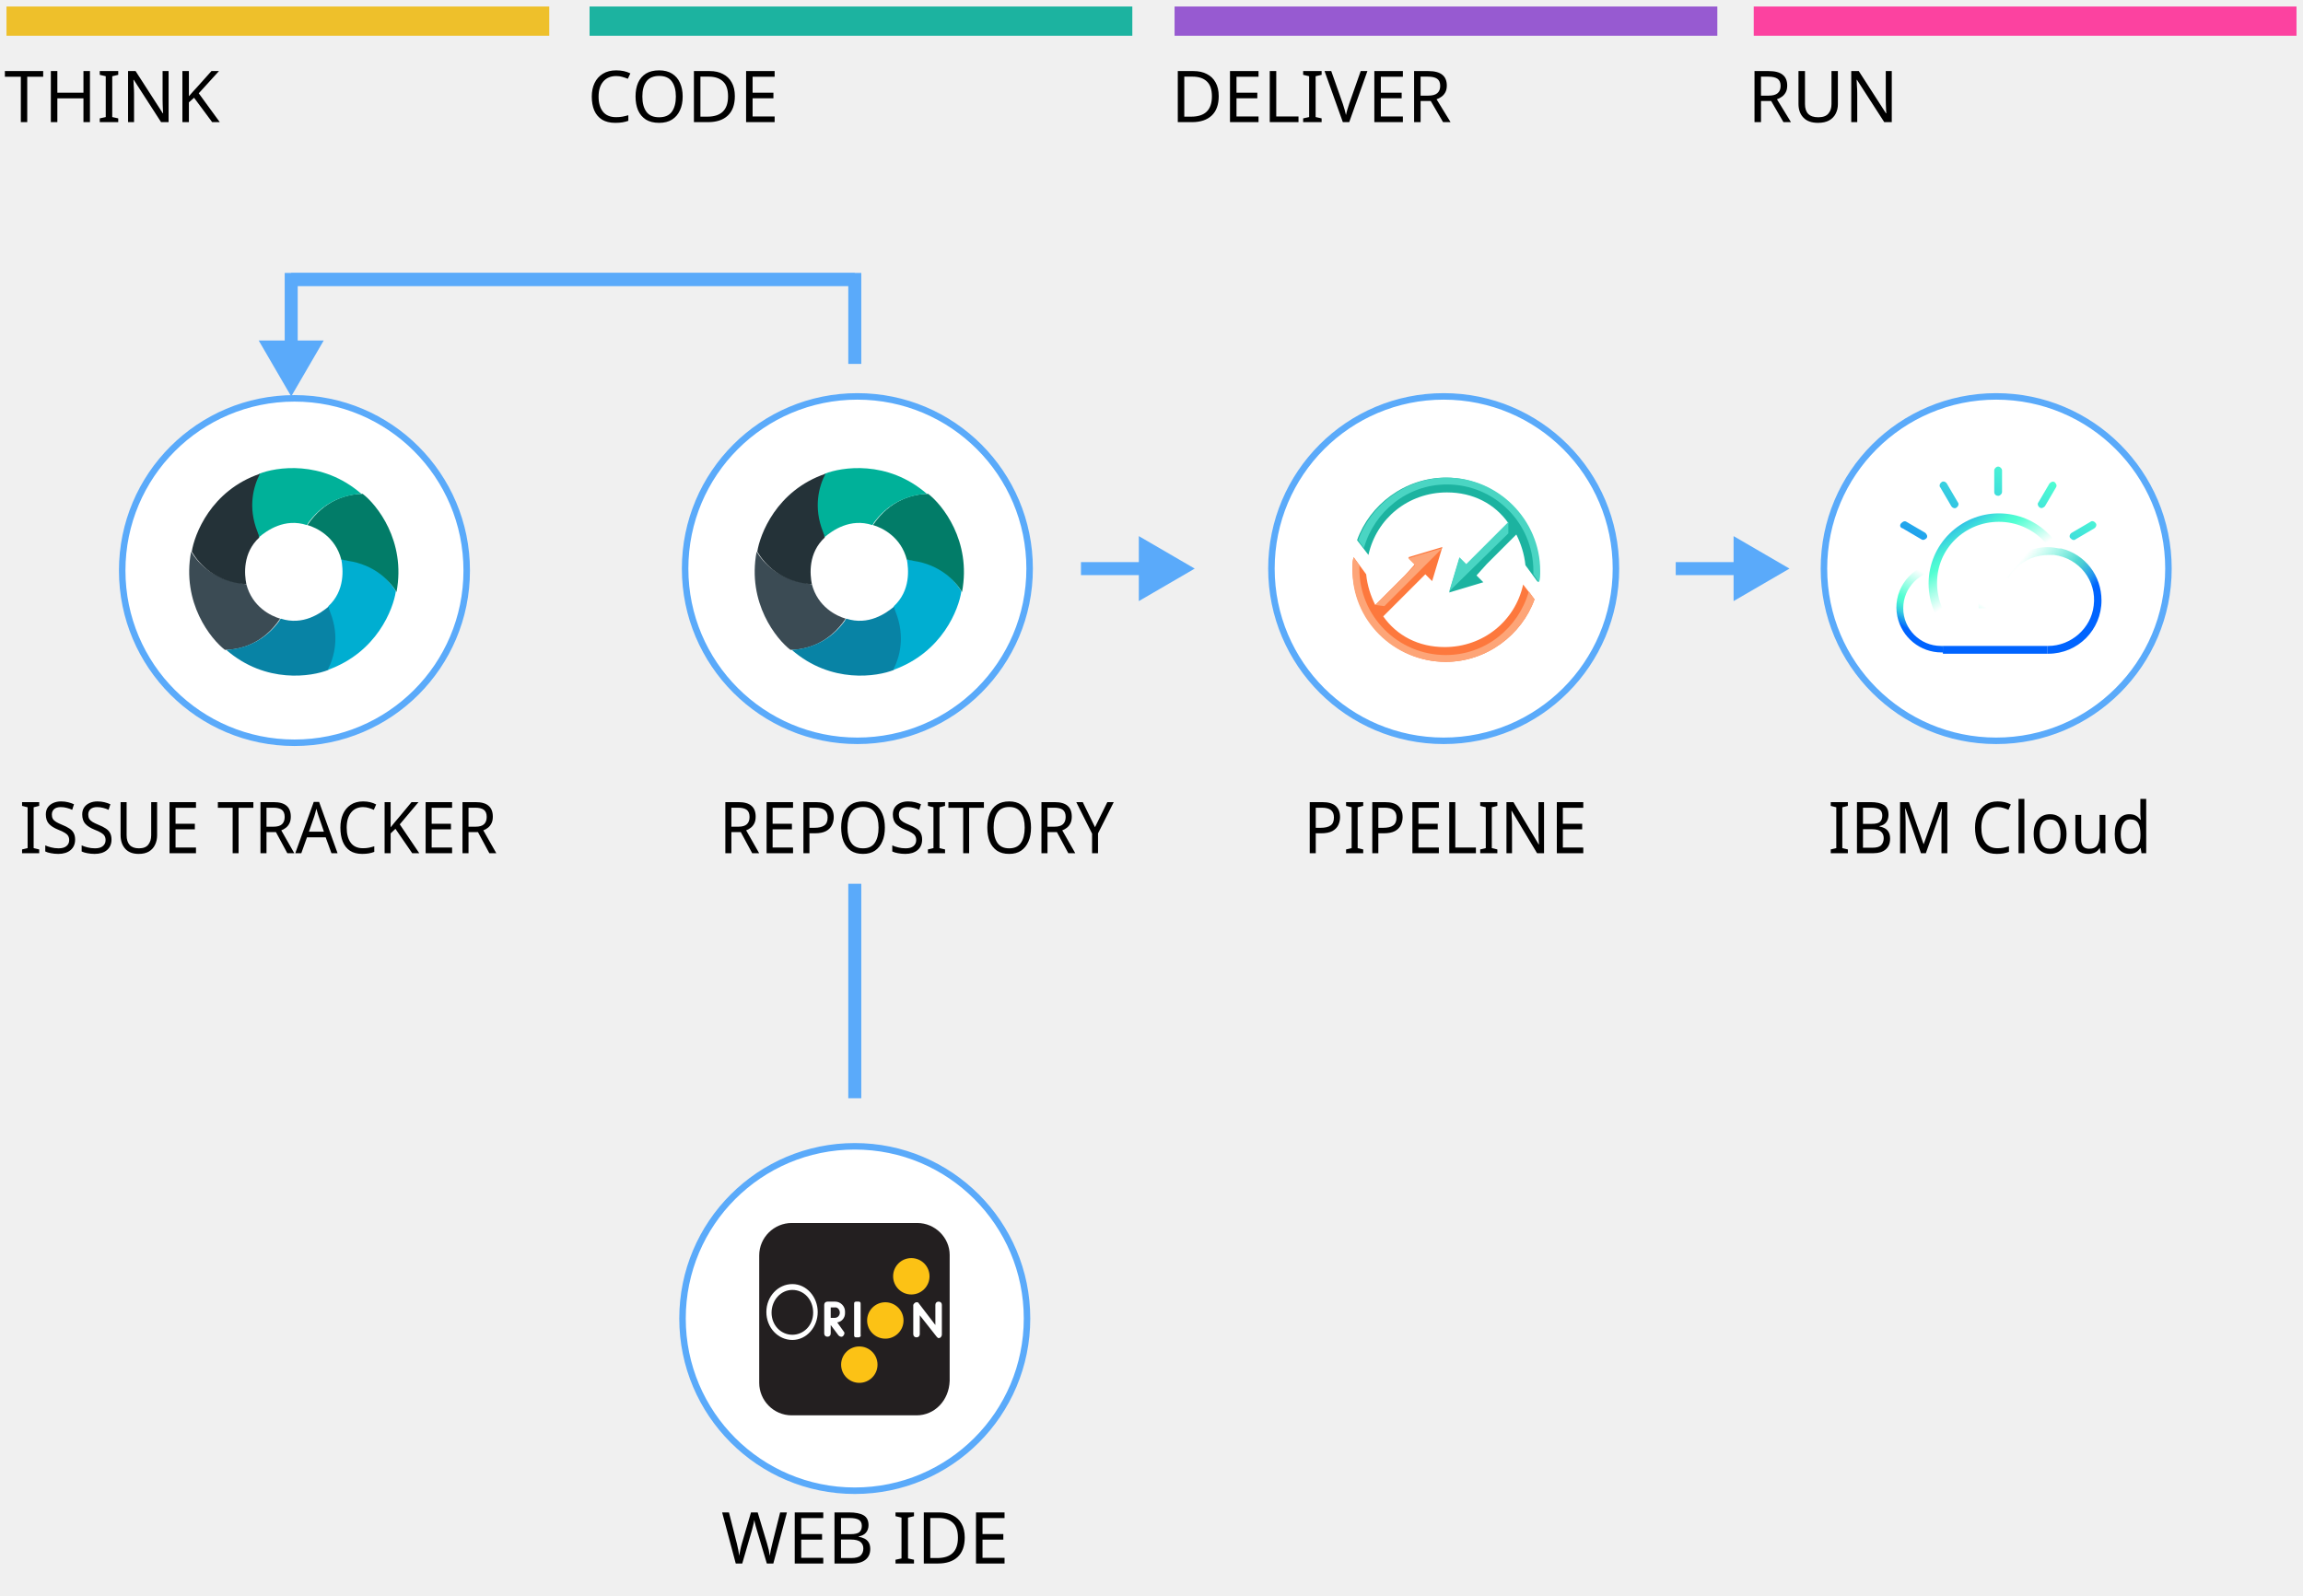
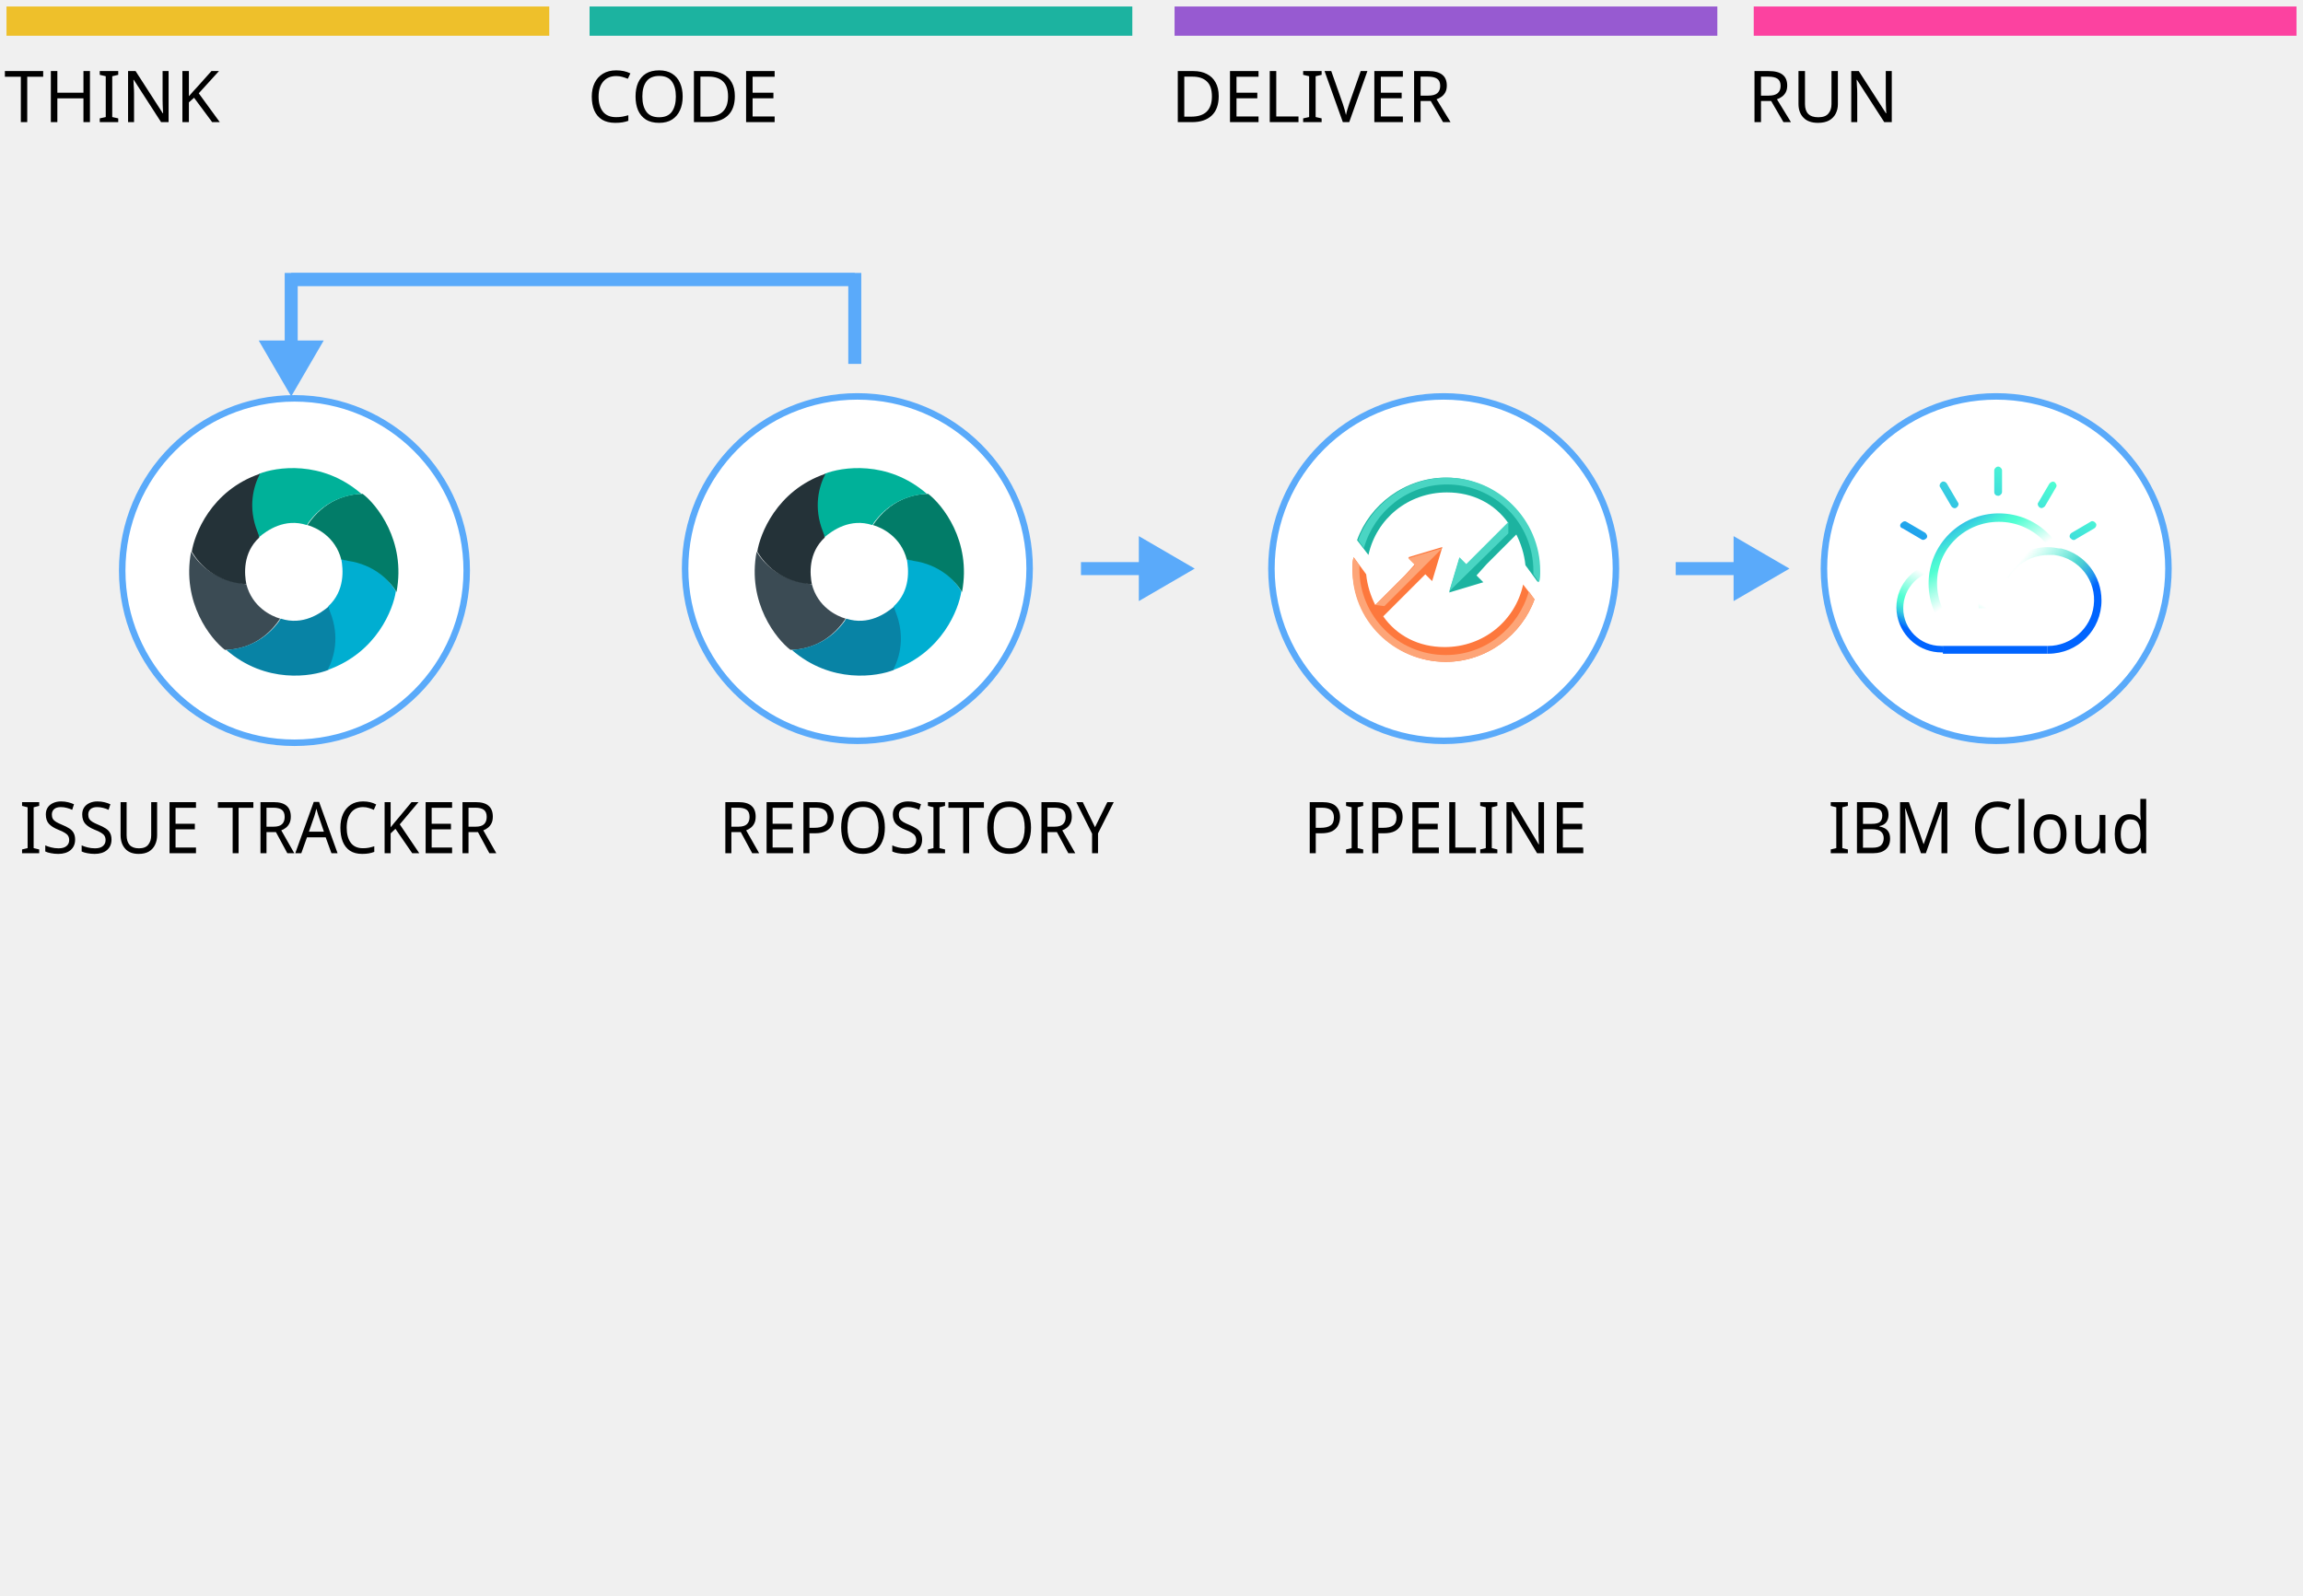
<svg xmlns="http://www.w3.org/2000/svg" version="1.1" id="Layer_1" x="0px" y="0px" viewBox="0 0 354.3 245.5" style="enable-background:new 0 0 354.3 245.5;" xml:space="preserve">
  <style type="text/css">
	.st0{fill:#FFFFFF;stroke:#5AAAFA;stroke-miterlimit:10;}
	.st1{fill:none;}
	.st2{fill:#EEC02B;}
	.st3{fill:#1CB3A0;}
	.st4{fill:#975AD1;}
	.st5{fill:#FC42A0;}
	.st6{fill:none;stroke:#5AAAFA;stroke-width:2;stroke-miterlimit:10;}
	.st7{fill:#5AAAFA;}
	.st8{fill:#FD783D;}
	.st9{fill:#FDA578;}
	.st10{fill:#4AD5C3;}
	.st11{fill:#231F20;}
	.st12{fill:#FCC215;}
	.st13{fill:#FFFFFF;}
	.st14{font-family:'Arial-BoldMT';}
	.st15{font-size:11px;}
	.st16{fill:url(#SVGID_1_);}
	.st17{fill:url(#SVGID_2_);}
	.st18{fill:#0064FF;}
	.st19{fill:url(#SVGID_3_);}
	.st20{fill:url(#SVGID_4_);}
	.st21{fill:url(#SVGID_5_);}
	.st22{fill:url(#SVGID_6_);}
	.st23{fill:url(#SVGID_7_);}
	.st24{fill:url(#SVGID_8_);}
	.st25{fill:#3B4B54;}
	.st26{fill:#0883A5;}
	.st27{fill:#00AED1;}
	.st28{fill:#027C68;}
	.st29{fill:#00B199;}
	.st30{fill:#243238;}
	.st31{opacity:0.77;fill:#9CDAF0;enable-background:new    ;}
	.st32{opacity:0.77;fill:#201F1F;enable-background:new    ;}
	.st33{fill:#201F1F;}
	.st34{fill:#F4CAB1;}
	.st35{opacity:0.5;fill:#AC5C51;enable-background:new    ;}
	.st36{fill:#AC5C51;}
	.st37{fill:#9CDAF0;}
</style>
  <circle id="svg_7_1_" class="st0" cx="307.1" cy="87.5" r="26.5" />
  <g>
    <rect id="canvas_background" y="0" class="st1" width="354.3" height="245.5" />
  </g>
  <circle id="svg_1" class="st0" cx="131.9" cy="87.5" r="26.5" />
  <circle id="svg_2" class="st0" cx="45.3" cy="87.8" r="26.5" />
  <rect id="svg_3" x="1" y="1" class="st2" width="83.5" height="4.5" />
  <rect id="svg_4" x="90.7" y="1" class="st3" width="83.5" height="4.5" />
  <rect id="svg_5" x="180.7" y="1" class="st4" width="83.5" height="4.5" />
  <rect id="svg_6" x="269.8" y="1" class="st5" width="83.5" height="4.5" />
  <circle id="svg_7" class="st0" cx="222.1" cy="87.5" r="26.5" />
  <line id="svg_9" class="st6" x1="44.8" y1="43" x2="131.5" y2="43" />
  <g id="svg_10">
    <g id="svg_11">
      <polyline id="svg_12" class="st6" points="44.8,53.8 44.8,43 131.5,43 131.5,56   " />
      <g id="svg_13">
        <polygon id="svg_14" class="st7" points="49.8,52.4 44.8,61 39.8,52.4    " />
      </g>
    </g>
  </g>
-   <line id="svg_15" class="st6" x1="131.5" y1="169" x2="131.5" y2="136" />
  <g id="svg_16">
    <g id="svg_17">
      <line id="svg_18" class="st6" x1="176.6" y1="87.5" x2="166.3" y2="87.5" />
      <g id="svg_19">
        <polygon id="svg_20" class="st7" points="175.2,82.5 183.8,87.5 175.2,92.5    " />
      </g>
    </g>
  </g>
  <g id="svg_21">
    <g id="svg_22">
      <line id="svg_23" class="st6" x1="268.1" y1="87.5" x2="257.8" y2="87.5" />
      <g id="svg_24">
        <polygon id="svg_25" class="st7" points="266.7,82.5 275.3,87.5 266.7,92.5    " />
      </g>
    </g>
  </g>
-   <circle id="svg_26" class="st0" cx="131.5" cy="202.9" r="26.5" />
  <g id="svg_112">
    <g id="g3-2" transform="scale(1.75) ">
      <g id="svg_113">
        <path id="svg_114" class="st8" d="M133.9,51.4c-0.7,3.2-3.5,5.5-6.9,5.5c-2.3,0-4.2-1-5.4-2.7l3.7-3.7l0.4,0.4l-0.4-0.4l0,0     l0.6,0.6l0.9-3l-3,0.9l0.6,0.6l-0.9,1l-2.6,2.6c-0.4-0.8-0.7-1.7-0.8-2.7L119,49c-0.1,0.3-0.1,0.6-0.1,1c0,4.5,3.7,8.2,8.2,8.2     c3.6,0,6.7-2.4,7.8-5.5L133.9,51.4L133.9,51.4z" />
        <polyline id="svg_115" class="st9" points="120.9,53.2 124.4,49.7 123.8,49.1 126.8,48.2 121.7,53.3    " />
      </g>
      <g id="svg_116">
        <path id="svg_117" class="st9" d="M127.1,58.2c3.6,0,6.7-2.4,7.8-5.5l-0.5-0.7c-0.9,3.2-3.8,5.6-7.3,5.6c-4.2,0-7.6-3.4-7.6-7.6     c0-0.1,0-0.2,0-0.3L119,49c-0.1,0.3-0.1,0.6-0.1,1C118.8,54.5,122.5,58.2,127.1,58.2z" />
        <line id="svg_118" class="st1" x1="120.9" y1="53.2" x2="121.6" y2="53.6" />
      </g>
    </g>
    <g id="g3-2_1_" transform="scale(1.75) ">
      <g id="svg_119">
        <path id="svg_120" class="st3" d="M120.3,48.8c0.7-3.2,3.5-5.5,6.9-5.5c2.3,0,4.2,1,5.4,2.7l-3.7,3.7l-0.4-0.4l0.4,0.4l0,0     l-0.6-0.6l-0.9,3l3-0.9l-0.6-0.6l0.9-1l2.6-2.6c0.4,0.8,0.7,1.7,0.8,2.7l1.1,1.5c0.1-0.3,0.1-0.6,0.1-1c0-4.5-3.7-8.2-8.2-8.2     c-3.6,0-6.7,2.4-7.8,5.5L120.3,48.8L120.3,48.8z" />
        <polyline id="svg_121" class="st10" points="132.6,45.9 128.9,49.6 128.3,49 127.4,52 132.6,46.9    " />
      </g>
      <g id="svg_122">
        <path id="svg_123" class="st10" d="M127.2,42c-3.6,0-6.7,2.4-7.8,5.5l0.5,0.7c0.9-3.2,3.8-5.6,7.3-5.6c4.2,0,7.6,3.4,7.6,7.6     c0,0.1,0,0.2,0,0.3l0.5,0.7c0.1-0.3,0.1-0.6,0.1-1C135.4,45.7,131.7,42,127.2,42L127.2,42z" />
        <line id="svg_124" class="st1" x1="133.3" y1="46.9" x2="132.7" y2="46.6" />
      </g>
    </g>
  </g>
-   <path id="XMLID_17_" class="st11" d="M141,217.8h-19.2c-2.8,0-5-2.3-5-5v-19.6c0-2.8,2.3-5,5-5h19.3c2.8,0,5,2.3,5,4.9v19.4  C146,215.5,143.8,217.8,141,217.8L141,217.8z" />
-   <circle id="XMLID_16_" class="st12" cx="140.2" cy="196.4" r="2.8" />
-   <circle id="XMLID_15_" class="st12" cx="136.2" cy="203.2" r="2.8" />
-   <circle id="XMLID_14_" class="st12" cx="132.2" cy="210" r="2.8" />
-   <path id="XMLID_13_" class="st13" d="M132.1,205.8h-0.4c-0.2,0-0.3-0.1-0.3-0.3v-4.9c0-0.2,0.1-0.3,0.3-0.3h0.4  c0.2,0,0.3,0.1,0.3,0.3v4.8C132.5,205.6,132.3,205.8,132.1,205.8z" />
-   <path id="XMLID_3_" class="st13" d="M144.4,200.3L144.4,200.3c-0.3,0-0.5,0.2-0.5,0.5v3.1l-2.6-3.4l0,0l-0.1-0.1l0,0h-0.1H141l0,0  l0,0h-0.1l0,0c-0.2,0.1-0.3,0.2-0.4,0.4c0,0,0,0,0,0.1l0,0v4.4c0,0.3,0.2,0.5,0.5,0.5l0,0c0.3,0,0.5-0.2,0.5-0.5v-2.9l2.6,3.3  c0.1,0.1,0.1,0.1,0.2,0.2l0,0h0.1l0,0l0,0h0.1l0,0c0.2,0,0.4-0.3,0.4-0.5v-4.6C144.9,200.5,144.7,200.3,144.4,200.3L144.4,200.3z" />
-   <path id="XMLID_9_" class="st13" d="M121.9,197.6c-2.2,0-4,1.9-4,4.3s1.8,4.3,4,4.3s3.9-2,3.9-4.3S124.1,197.6,121.9,197.6z   M121.9,205.4c-1.8,0-3.2-1.5-3.2-3.4s1.4-3.5,3.2-3.5s3.2,1.5,3.2,3.5S123.6,205.4,121.9,205.4z" />
-   <path id="XMLID_8_" class="st13" d="M130,202.1v-0.3c0-0.8-0.7-1.5-1.5-1.5h-0.1h-1.1l0,0c-0.3,0-0.5,0.2-0.5,0.5v4.4  c0,0.3,0.2,0.5,0.5,0.5l0,0c0.3,0,0.5-0.2,0.5-0.5v-1.3l1.2,1.6c0.2,0.2,0.5,0.3,0.7,0.1l0,0c0.2-0.2,0.3-0.5,0.1-0.7l-1-1.4  C129.5,203.4,130,202.8,130,202.1L130,202.1z M129.2,202c0,0.4-0.3,0.8-0.8,0.8h-0.6l0,0v-1.6h0.6  C128.8,201.1,129.2,201.5,129.2,202L129.2,202z" />
  <g id="svg_125">
    <path id="svg_126" class="st1" d="M344.6,87.5" />
  </g>
  <text id="headerSVG.think" transform="matrix(1 0 0 1 0.6431 18.7948)" class="st14 st15">THINK</text>
  <text id="headerSVG.code" transform="matrix(1 0 0 1 90.3682 18.7948)" class="st14 st15">CODE</text>
  <text id="headerSVG.deliver" transform="matrix(1 0 0 1 180.1318 18.7948)" class="st14 st15">DELIVER</text>
  <text id="headerSVG.run" transform="matrix(1 0 0 1 268.856 18.7948)" class="st14 st15">RUN</text>
  <text id="headerSVG.issueTracker" transform="matrix(0.927 0 0 1 2.9888 131.2939)" class="st14 st15">ISSUE TRACKER</text>
  <text id="headerSVG.repository" transform="matrix(0.927 0 0 1 110.605 131.2939)" class="st14 st15">REPOSITORY</text>
  <text id="headerSVG.pipeline" transform="matrix(0.927 0 0 1 200.5088 131.2939)" class="st14 st15">PIPELINE</text>
  <text id="headerSVG.ibmCloud" transform="matrix(0.927 0 0 1 281.2407 131.2939)" class="st14 st15">IBM Cloud</text>
-   <text id="headerSVG.webIde" transform="matrix(1 0 0 1 110.9717 240.5994)" class="st14 st15">WEB IDE</text>
  <g>
    <linearGradient id="SVGID_1_" gradientUnits="userSpaceOnUse" x1="299.63" y1="13476.938" x2="304.373" y2="13468.283" gradientTransform="matrix(1 0 0 1 -4.44 -13377.919)">
      <stop offset="0.11" style="stop-color:#0064FF" />
      <stop offset="0.15" style="stop-color:#0E7FF7" />
      <stop offset="0.24" style="stop-color:#26ADEA" />
      <stop offset="0.31" style="stop-color:#38D1DF" />
      <stop offset="0.39" style="stop-color:#45EAD8" />
      <stop offset="0.45" style="stop-color:#4DFAD4" />
      <stop offset="0.51" style="stop-color:#50FFD2" />
      <stop offset="1" style="stop-color:#50FFD2;stop-opacity:0" />
    </linearGradient>
    <path class="st16" d="M298.9,99.4L298.9,99.4c-0.1,0-0.2,0-0.3,0c-3.2,0-5.8-2.6-5.8-5.8s2.6-5.8,5.8-5.8c3.2,0,5.8,2.6,5.8,5.8   l0,0l0,0h1.2c0-3.8-3.1-7-6.9-7l0,0h-0.1l0,0c-0.4,0-0.9,0-1.3,0.1l0,0c-3.8,0.8-6.2,4.5-5.4,8.2c0.7,3.2,3.5,5.5,6.8,5.5h0.3   L298.9,99.4L298.9,99.4z" />
    <linearGradient id="SVGID_2_" gradientUnits="userSpaceOnUse" x1="325.348" y1="13473.976" x2="314.685" y2="13464.927" gradientTransform="matrix(1 0 0 1 -4.44 -13377.919)">
      <stop offset="0.19" style="stop-color:#0064FF" />
      <stop offset="0.2" style="stop-color:#0267FE" />
      <stop offset="0.3" style="stop-color:#2497EB" />
      <stop offset="0.4" style="stop-color:#3CB9DD" />
      <stop offset="0.47" style="stop-color:#4BCED5" />
      <stop offset="0.52" style="stop-color:#50D6D2" />
      <stop offset="1" style="stop-color:#50FFD2;stop-opacity:0" />
    </linearGradient>
    <path class="st17" d="M317.1,84.4L317.1,84.4c-0.1,0-0.2,0-0.3,0c-0.6-0.1-1.1-0.2-1.7-0.2h-0.3c-3.1,0.1-5.9,1.9-7.1,4.7h1.3   c0.3-0.6,0.7-1,1.2-1.5c1.3-1.3,3.1-2,5-2c0.2,0,0.5,0,0.7,0l0,0h0.1l0,0c3.9,0.5,6.6,4,6.1,7.8c-0.4,3.5-3.5,6.2-7,6.2H315v1.2   h0.1c4.6,0,8.2-3.7,8.2-8.2C323.3,88.6,320.8,85.3,317.1,84.4L317.1,84.4z" />
    <rect x="298.9" y="99.4" class="st18" width="16.1" height="1.2" />
    <linearGradient id="SVGID_3_" gradientUnits="userSpaceOnUse" x1="304.529" y1="13455.984" x2="313.947" y2="13470.897" gradientTransform="matrix(1 0 0 1 -4.44 -13377.919)">
      <stop offset="0" style="stop-color:#0064FF" />
      <stop offset="3.000000e-02" style="stop-color:#0975FA" />
      <stop offset="0.12" style="stop-color:#22A6EC" />
      <stop offset="0.2" style="stop-color:#36CDE1" />
      <stop offset="0.28" style="stop-color:#44E8D9" />
      <stop offset="0.35" style="stop-color:#4DF9D4" />
      <stop offset="0.4" style="stop-color:#50FFD2" />
      <stop offset="0.71" style="stop-color:#50FFD2;stop-opacity:0" />
    </linearGradient>
    <path class="st19" d="M307.5,80.3c5.3,0,9.5,4.2,9.5,9.5s-4.2,9.5-9.5,9.5S298,95,298,89.7S302.3,80.3,307.5,80.3 M307.5,79   c-5.9,0-10.8,4.8-10.8,10.8s4.8,10.8,10.8,10.8s10.8-4.8,10.8-10.8S313.5,79,307.5,79L307.5,79L307.5,79z" />
    <linearGradient id="SVGID_4_" gradientUnits="userSpaceOnUse" x1="307.793" y1="13444.436" x2="292.427" y2="13470.517" gradientTransform="matrix(1 0 0 1 -4.44 -13377.919)">
      <stop offset="0" style="stop-color:#50FFD2" />
      <stop offset="1" style="stop-color:#0064FF" />
    </linearGradient>
    <path class="st20" d="M292.7,81.3l2.9,1.7c0.3,0.2,0.6,0,0.8-0.2c0.2-0.3,0-0.6-0.2-0.8l0,0l-2.9-1.7c-0.3-0.2-0.6,0-0.8,0.2   C292.2,80.8,292.3,81.2,292.7,81.3L292.7,81.3z" />
    <linearGradient id="SVGID_5_" gradientUnits="userSpaceOnUse" x1="309.405" y1="13445.387" x2="294.039" y2="13471.467" gradientTransform="matrix(1 0 0 1 -4.44 -13377.919)">
      <stop offset="0" style="stop-color:#50FFD2" />
      <stop offset="1" style="stop-color:#0064FF" />
    </linearGradient>
    <path class="st21" d="M300.2,77.9c0.2,0.3,0.6,0.4,0.8,0.2c0.3-0.2,0.4-0.6,0.2-0.8l0,0l-1.7-2.9c-0.2-0.3-0.6-0.4-0.8-0.2   c-0.3,0.2-0.4,0.6-0.2,0.8l0,0L300.2,77.9z" />
    <linearGradient id="SVGID_6_" gradientUnits="userSpaceOnUse" x1="314.091" y1="13448.148" x2="298.725" y2="13474.228" gradientTransform="matrix(1 0 0 1 -4.44 -13377.919)">
      <stop offset="0" style="stop-color:#50FFD2" />
      <stop offset="1" style="stop-color:#0064FF" />
    </linearGradient>
    <path class="st22" d="M307.4,76.3c0.3,0,0.6-0.3,0.6-0.6l0,0v-3.3c0-0.3-0.3-0.6-0.6-0.6c-0.3,0-0.6,0.3-0.6,0.6l0,0v3.3   C306.8,76.1,307.1,76.3,307.4,76.3L307.4,76.3z" />
    <linearGradient id="SVGID_7_" gradientUnits="userSpaceOnUse" x1="320.612" y1="13451.991" x2="305.247" y2="13478.071" gradientTransform="matrix(1 0 0 1 -4.44 -13377.919)">
      <stop offset="0" style="stop-color:#50FFD2" />
      <stop offset="1" style="stop-color:#0064FF" />
    </linearGradient>
    <path class="st23" d="M313.8,78.1c0.3,0.2,0.6,0,0.8-0.2l0,0l1.7-2.9c0.2-0.3,0-0.6-0.2-0.8c-0.3-0.2-0.6,0-0.8,0.2l-1.7,2.9   C313.4,77.5,313.5,77.9,313.8,78.1L313.8,78.1z" />
    <linearGradient id="SVGID_8_" gradientUnits="userSpaceOnUse" x1="327.102" y1="13455.814" x2="311.737" y2="13481.894" gradientTransform="matrix(1 0 0 1 -4.44 -13377.919)">
      <stop offset="0" style="stop-color:#50FFD2" />
      <stop offset="1" style="stop-color:#0064FF" />
    </linearGradient>
    <path class="st24" d="M319,83.1c0.1,0,0.2,0,0.3-0.1l2.9-1.7c0.3-0.2,0.4-0.6,0.2-0.8c-0.2-0.3-0.6-0.4-0.8-0.2l-2.9,1.7   c-0.3,0.2-0.4,0.6-0.2,0.8C318.6,82.9,318.8,83.1,319,83.1L319,83.1z" />
  </g>
  <g id="hostedgit_icon1" display="default">
    <path class="st1" d="M37.7,89.7c-6-7.3,1.1-17,2.3-17" />
    <path class="st25" d="M37.9,89.9c-0.1,0-0.3,0-0.4-0.1c-0.1,0-0.3,0-0.6-0.1c-4.1-0.6-6.4-3-7.5-4.8c-1.5,7.9,3.1,13.5,5.2,15.1   c2.3,0,5.9-0.9,8.5-4.8C41.7,94.8,38.8,93.4,37.9,89.9z" />
    <path class="st26" d="M43.2,95.2c-0.1,0.1-0.2,0.2-0.2,0.3c-0.1,0.1-0.2,0.3-0.3,0.4c-2.5,3.2-5.8,4-7.9,4.1   c6.1,5.3,13.2,4.1,15.7,3.1c1.1-2,2.2-5.6,0.1-9.8C49.3,94.4,46.6,96.3,43.2,95.2z" />
    <path class="st27" d="M50.5,93.3c0.1,0.1,0.1,0.2,0.1,0.4c0.1,0.1,0.1,0.3,0.2,0.5c1.5,3.8,0.6,7-0.4,8.9   c7.6-2.7,10.1-9.4,10.5-12.1c-1.2-2-3.7-4.7-8.4-5C52.8,87.6,53.1,90.9,50.5,93.3z" />
    <path class="st28" d="M52.5,86.1c0.1,0,0.3,0,0.4,0.1c0.1,0,0.3,0,0.6,0.1c4.1,0.6,6.4,3,7.5,4.8c1.5-7.9-3.1-13.5-5.2-15.1   c-2.3,0-5.9,0.9-8.5,4.8C48.7,81.2,51.6,82.6,52.5,86.1z" />
    <path class="st29" d="M47.2,80.8c0.1-0.1,0.2-0.2,0.2-0.3c0.1-0.1,0.2-0.3,0.3-0.4c2.5-3.2,5.8-4,7.9-4.1   c-6.1-5.3-13.2-4.1-15.7-3.1c-1.1,2-2.2,5.6-0.1,9.8C41.1,81.6,43.8,79.7,47.2,80.8z" />
    <path class="st30" d="M39.9,82.7c-0.1-0.1-0.1-0.2-0.1-0.4c-0.1-0.1-0.1-0.3-0.2-0.5c-1.5-3.8-0.6-7,0.4-8.9   c-7.6,2.6-10.1,9.4-10.5,12c1.2,2,3.7,4.7,8.4,5C37.6,88.4,37.3,85.1,39.9,82.7z" />
  </g>
  <g id="hostedgit_icon2" display="default">
    <path class="st1" d="M124.7,89.7c-6-7.3,1.1-17,2.3-17" />
    <path class="st25" d="M124.9,89.9c-0.1,0-0.3,0-0.4-0.1c-0.1,0-0.3,0-0.6-0.1c-4.1-0.6-6.4-3-7.5-4.8c-1.5,7.9,3.1,13.5,5.2,15.1   c2.3,0,5.9-0.9,8.5-4.8C128.7,94.8,125.8,93.4,124.9,89.9z" />
    <path class="st26" d="M130.2,95.2c-0.1,0.1-0.2,0.2-0.2,0.3c-0.1,0.1-0.2,0.3-0.3,0.4c-2.5,3.2-5.8,4-7.9,4.1   c6.1,5.3,13.2,4.1,15.7,3.1c1.1-2,2.2-5.6,0.1-9.8C136.3,94.4,133.6,96.3,130.2,95.2z" />
    <path class="st27" d="M137.5,93.3c0.1,0.1,0.1,0.2,0.1,0.4c0.1,0.1,0.1,0.3,0.2,0.5c1.5,3.8,0.6,7-0.4,8.9   c7.6-2.7,10.1-9.4,10.5-12.1c-1.2-2-3.7-4.7-8.4-5C139.8,87.6,140.1,90.9,137.5,93.3z" />
    <path class="st28" d="M139.5,86.1c0.1,0,0.3,0,0.4,0.1c0.1,0,0.3,0,0.6,0.1c4.1,0.6,6.4,3,7.5,4.8c1.5-7.9-3.1-13.5-5.2-15.1   c-2.3,0-5.9,0.9-8.5,4.8C135.7,81.2,138.6,82.6,139.5,86.1z" />
    <path class="st29" d="M134.2,80.8c0.1-0.1,0.2-0.2,0.2-0.3c0.1-0.1,0.2-0.3,0.3-0.4c2.5-3.2,5.8-4,7.9-4.1   c-6.1-5.3-13.2-4.1-15.7-3.1c-1.1,2-2.2,5.6-0.1,9.8C128.1,81.6,130.8,79.7,134.2,80.8z" />
    <path class="st30" d="M126.9,82.7c-0.1-0.1-0.1-0.2-0.1-0.4c-0.1-0.1-0.1-0.3-0.2-0.5c-1.5-3.8-0.6-7,0.4-8.9   c-7.6,2.6-10.1,9.4-10.5,12c1.2,2,3.7,4.7,8.4,5C124.6,88.4,124.3,85.1,126.9,82.7z" />
  </g>
  <g id="github_icon1" display="none">&gt;
	<path id="path-1" class="st31" d="M57.1,101.9c0,2.3-5.1,4.1-11.5,4.1s-11.5-1.8-11.5-4.1s5.1-4,11.5-4S57.1,99.7,57.1,101.9z" />
    <path id="path-2" class="st32" d="M46.5,102.6c-0.3,0.2-0.6,0.5-0.7,0.9c-0.1,0.1-0.1,0.3-0.1,0.5v0.3v0.3v0.5v1   c1.6,0,0.2,0,2.1-0.1v-0.1v-0.2v-1.1v-0.3c0-0.2,0-0.2,0.1-0.5s0-0.4,0.2-0.6c0.1-0.1,0.1-0.1,0.1-0.2L46.5,102.6L46.5,102.6z" />
    <path id="path-3" class="st32" d="M51.7,101.4L51.7,101.4c-0.1-0.2-0.4-0.2-0.8-0.2c-1.2,0-2.2,0.6-2.5,1.4h0.2l-0.2,0.4h-0.1v0.1   l0,0v0.6v0.4v1.7v0.1l1.9-0.2v-2c0-0.1,0-0.1,0-0.2c0-0.2,0.1-0.4,0.1-0.5c0.1-0.2,0.2-0.4,0.4-0.6s0.4-0.3,0.7-0.5   C51.6,101.8,51.8,101.6,51.7,101.4z" />
    <path id="path-4" class="st32" d="M45.1,106L45.1,106c0.1,0,0.3,0,0.4,0s0.1,0,0.2,0l0,0c-0.1,0-0.1,0-0.2,0   C45.3,106,45.2,106,45.1,106z" />
    <path id="path-5" class="st32" d="M42.3,105.9c0.2,0,0.4,0,0.6,0.1l0,0C42.7,105.9,42.5,105.9,42.3,105.9L42.3,105.9z" />
    <path id="path-6" class="st32" d="M45.1,104.5v-0.3v-0.3c0-0.2-0.1-0.3-0.1-0.5c-0.2-0.7-0.8-1.1-1.5-1.3v0.7h-1   c0.2,0.1,0,0,0.3,0.3c0.2,0.2,0.1,0.3,0.2,0.6c0.1,0.3,0,0.3,0.1,0.5v0.3v1.4c0.7,0.1,1.4,0.1,2.1,0.1v-1L45.1,104.5   C45.2,104.5,45.1,104.5,45.1,104.5z" />
    <path id="path-7" class="st32" d="M42.3,105.9L42.3,105.9v-1.8v-0.4v-0.6l0,0c0-0.2-0.1-0.3-0.1-0.5c-0.2-0.8-1.3-1.5-2.6-1.5   c-0.4,0-0.7,0-0.8,0.2l0,0c-0.1,0.2,0.1,0.4,0.3,0.5c0.3,0.2,0.5,0.3,0.7,0.5s0.3,0.4,0.4,0.6c0,0.1,0.1,0.3,0.1,0.5   c0,0.1,0,0.1,0,0.2v1.9" />
    <path id="path-8" class="st33" d="M59,85.7c2.5,0,4.8,0.3,6.9,0.7v-0.2c-2-0.4-4.2-0.7-6.6-0.7c-0.8,0-1.6,0-2.4,0.1   c0.3-1.1,0.5-2.3,0.4-3.8c0-2.5-0.8-4.5-2.3-6c0.8-2.1-0.3-4.7-0.3-4.7s-2-0.2-5,1.9c-1.4-0.4-2.9-0.5-4.5-0.5   c-1.7,0-3.3,0.2-4.9,0.7l0,0c-2.5-2-5.2-2-5.2-2s-1.2,3-0.2,5.1l0,0c-1.8,1.9-2.7,4.5-1.8,7.9c0.2,0.6,0.3,1.2,0.5,1.7   c-0.7,0-1.4-0.1-2.1-0.1c-2.4,0-4.6,0.2-6.6,0.6v0.2c2-0.5,4.4-0.7,6.9-0.7c0.6,0,1.3,0,1.9,0.1c0.1,0.3,0.3,0.6,0.4,0.9   c-0.8,0-1.7,0-2.6,0.1c-2.4,0.1-4.6,0.5-6.5,1v0.2c2-0.6,4.3-1,6.8-1.1c0.8,0,1.6-0.1,2.3-0.1c1.6,2.7,4.1,3.8,7.9,4.1   c-0.9,0.5-1.5,1.4-1.6,2.4c-4.5,1.8-4.5-2.4-7-3.1c-0.2-0.1-0.3-0.1-0.5-0.1c-0.5-0.1-1,0-1.1,0.2l0,0v0.1c0,0.1,0,0.1,0.1,0.2   c0.1,0.2,0.4,0.4,0.8,0.5c0.3,0.2,0.7,0.5,0.9,0.6c1.5,1.7,1.7,4.8,6.8,3.8v1.6v2.1c0,0.1,0,0.1,0,0.2c0,0.2-0.1,0.4-0.1,0.5   c-0.1,0.2-0.2,0.4-0.4,0.6c-0.2,0.2-0.4,0.3-0.7,0.5c-0.2,0.1-0.4,0.3-0.3,0.5l0,0c0.1,0.2,0.3,0.2,0.8,0.2c1.3,0,2.3-0.6,2.6-1.5   c0.1-0.1,0.1-0.3,0.1-0.5l0,0v-0.6v-0.4v-1.7v-2.1c0.1-0.8,0.5-1.4,0.6-1.3v1.3v3.5v2.1v0.3c0,0.2,0,0.2-0.1,0.5s0,0.4-0.2,0.6   c-0.3,0.3,0,0.1-0.4,0.3c-0.2,0.1-0.2,0.3-0.2,0.5c0.1,0.2,0.2,0.3,0.7,0.3c1.1-0.2,1.9-0.6,2.2-1.5c0.1-0.1,0.1-0.3,0.1-0.5v-0.3   v-0.3v-0.5v-1.6v-5c0-0.2,0.1-0.3,0.3-0.3c0.1,0,0.3,0.1,0.3,0.3v5v1.6v0.5v0.3v0.3c0,0.2,0,0.3,0.1,0.5c0.2,0.8,1.1,1.3,2.2,1.5   c0.4,0.1,0.6-0.1,0.7-0.3c0-0.2,0-0.4-0.2-0.5c-0.4-0.2-0.1,0-0.4-0.3c-0.2-0.2-0.1-0.4-0.2-0.6c-0.1-0.3,0-0.3-0.1-0.5v-0.3v-2.1   v-3.5v-1.3c0.1-0.1,0.5,0.4,0.6,1.3v2.1v1.7v0.4v0.6l0,0c0,0.2,0,0.3,0.1,0.5c0.2,0.8,1.3,1.5,2.6,1.5c0.4,0,0.7,0,0.8-0.2l0,0   c0.1-0.2-0.1-0.4-0.3-0.5c-0.3-0.2-0.5-0.3-0.7-0.5s-0.3-0.4-0.4-0.6c0-0.1-0.1-0.3-0.1-0.5c0-0.1,0-0.1,0-0.2v-2.1v-3.4   c0-1.1-0.7-2.3-1.7-2.8c3.7-0.2,6.5-1.3,7.9-4.1c0.8,0,1.6,0,2.5,0.1c2.5,0.1,4.8,0.5,6.8,1.1V88c-1.9-0.5-4.1-0.9-6.5-1   c-0.9-0.1-1.8-0.1-2.7-0.1c0.1-0.3,0.2-0.6,0.3-0.9C57.6,85.7,58.3,85.7,59,85.7L59,85.7z" />
    <path id="path-9" class="st34" d="M54.5,84.7c0-2.5-1.8-4.5-4.3-4.5l0,0c-2.7,0-3.1,0.2-4.9,0.2s-2.2-0.2-4.7-0.2   c-0.1,0-0.2,0-0.4,0c-2.4,0-4.3,1.9-4.3,4.4c0,2,1.2,3.8,3,4.5l0,0c0,0.2,3.6,1.6,11.3,0.6c0.3,0,0.7-0.1,1.1-0.2l0,0l0,0   C53.2,88.8,54.5,86.8,54.5,84.7z" />
    <path id="path-10" class="st35" d="M40.3,80.7c0.1,0,0.3,0,0.4,0c2.5,0,2.9,0.2,4.7,0.2c1.8,0,2.2-0.2,4.9-0.2l0,0   c2.4,0,4.1,1.9,4.3,4.2c0-0.1,0-0.1,0-0.2c0-2.5-1.8-4.5-4.3-4.5l0,0c-2.7,0-3.1,0.2-4.9,0.2s-2.2-0.2-4.7-0.2c-0.1,0-0.2,0-0.4,0   c-2.4,0-4.3,1.9-4.3,4.4c0,0.1,0,0.1,0,0.2C36.1,82.5,37.9,80.7,40.3,80.7z" />
    <ellipse id="ellipse-1" class="st13" cx="40.3" cy="84.6" rx="1.9" ry="2.8" />
    <ellipse id="ellipse-2" class="st36" cx="40.4" cy="84.6" rx="1.3" ry="1.8" />
    <circle id="circle-2" class="st13" cx="39.9" cy="83.9" r="0.4" />
    <ellipse id="ellipse-3" class="st13" cx="50.5" cy="84.6" rx="1.9" ry="2.8" />
    <ellipse id="ellipse-4" class="st36" cx="50.3" cy="84.7" rx="1.3" ry="1.8" />
    <circle id="circle-3" class="st13" cx="49.9" cy="83.9" r="0.3" />
    <circle id="circle-4" class="st36" cx="45.2" cy="87.1" r="0.5" />
    <path id="path-11" class="st36" d="M46.2,88.1c-0.1,0-0.1,0.1-0.1,0.2c-0.1,0.3-0.4,0.5-0.8,0.5s-0.7-0.2-0.8-0.5   c0-0.1-0.1-0.2-0.1-0.2s-0.1,0.1-0.1,0.2c0.1,0.4,0.5,0.8,1.1,0.8c0.5,0,1-0.3,1.1-0.8C46.3,88.2,46.2,88.1,46.2,88.1z" />
    <path id="path-12" class="st31" d="M32.7,92.4c0,0.2-0.2,0.3-0.3,0.3c-0.2,0-0.3-0.2-0.3-0.3s0.3-1.4,0.3-1.4S32.7,92.2,32.7,92.4z   " />
    <ellipse id="ellipse-5" class="st37" cx="33.7" cy="90.7" rx="0.2" ry="0.2" />
    <ellipse id="ellipse-6" class="st37" cx="34.4" cy="91.2" rx="0.2" ry="0.2" />
    <ellipse id="ellipse-7" transform="matrix(0.9227 -0.3856 0.3856 0.9227 -32.8089 20.6198)" class="st37" cx="35" cy="92.1" rx="0.2" ry="0.3" />
    <ellipse id="ellipse-8" transform="matrix(0.7546 -0.6562 0.6562 0.7546 -52.2492 46.3354)" class="st37" cx="35.8" cy="93" rx="0.2" ry="0.3" />
    <ellipse id="ellipse-9" transform="matrix(0.5 -0.866 0.866 0.5 -62.863 78.5853)" class="st37" cx="36.6" cy="93.7" rx="0.2" ry="0.3" />
    <ellipse id="ellipse-10" transform="matrix(0.1325 -0.9912 0.9912 0.1325 -60.5752 119.02)" class="st37" cx="37.7" cy="94.1" rx="0.2" ry="0.3" />
    <ellipse id="ellipse-11" transform="matrix(0.9977 -6.731456e-02 6.731456e-02 0.9977 -6.2523 2.8451)" class="st37" cx="39.1" cy="94.2" rx="0.3" ry="0.2" />
    <path id="path-13" class="st37" d="M40.4,93.8c0,0.1,0,0.2-0.2,0.3c-0.2,0.1-0.3-0.1-0.3-0.2s0.1-0.2,0.3-0.3   C40.4,93.6,40.4,93.7,40.4,93.8z" />
    <path id="path-14" d="M42.1,90.9c-0.4,0.2-0.7,0.5-0.9,0.8c0.3-0.1,8.3-1.8,9.1,1.9c-0.1-1.1-0.7-2.1-1.7-2.7   C45.4,91.2,42.1,90.9,42.1,90.9z" />
    <path id="path-15" d="M40.5,93.3c0,1.2,0,2.2,0,2.2s-0.1,0-0.2,0C40.3,95.5,40.1,94.5,40.5,93.3z" />
    <line id="line-2" class="st1" x1="48.2" y1="102.9" x2="47" y2="102.5" />
    <line id="line-3" class="st1" x1="48.3" y1="105.9" x2="49.6" y2="105.9" />
    <line id="line-4" class="st1" x1="48.7" y1="105.9" x2="48.3" y2="105.9" />
    <line id="line-5" class="st1" x1="49" y1="105.8" x2="48.7" y2="105.9" />
    <line id="line-6" class="st1" x1="48.7" y1="105.9" x2="48.4" y2="105.9" />
    <line id="line-7" class="st1" x1="50.2" y1="105.7" x2="49.8" y2="105.7" />
    <line id="line-8" class="st1" x1="49.5" y1="105.8" x2="49.8" y2="105.7" />
    <line id="line-9" class="st1" x1="49.1" y1="105.8" x2="49.5" y2="105.8" />
    <line id="line-10" class="st1" x1="48.7" y1="105.9" x2="49" y2="105.8" />
    <line id="line-11" class="st1" x1="49.1" y1="105.8" x2="49" y2="105.8" />
    <line id="line-12" class="st1" x1="48.3" y1="105.9" x2="48.2" y2="105.9" />
    <line id="line-13" class="st1" x1="50.2" y1="105.7" x2="50.1" y2="105.7" />
  </g>
  <g id="github_icon2" display="none">
    <path id="path-1_1_" class="st31" d="M143.7,101.6c0,2.3-5.1,4.1-11.5,4.1c-6.4,0-11.5-1.8-11.5-4.1s5.1-4,11.5-4   C138.6,97.6,143.7,99.4,143.7,101.6z" />
    <path id="path-2_1_" class="st32" d="M133.1,102.3c-0.3,0.2-0.6,0.5-0.7,0.9c-0.1,0.1-0.1,0.3-0.1,0.5v0.3v0.3v0.5v1   c1.6,0,0.2,0,2.1-0.1v-0.1v-0.2v-1.1V104c0-0.2,0-0.2,0.1-0.5s0-0.4,0.2-0.6c0.1-0.1,0.1-0.1,0.1-0.2L133.1,102.3L133.1,102.3z" />
    <path id="path-3_1_" class="st32" d="M138.3,101.1L138.3,101.1c-0.1-0.2-0.4-0.2-0.8-0.2c-1.2,0-2.2,0.6-2.5,1.4h0.2l-0.2,0.4h-0.1   v0.1l0,0v0.6v0.4v1.7v0.1l1.9-0.2v-2c0-0.1,0-0.1,0-0.2c0-0.2,0.1-0.4,0.1-0.5c0.1-0.2,0.2-0.4,0.4-0.6s0.4-0.3,0.7-0.5   C138.2,101.5,138.4,101.3,138.3,101.1z" />
    <path id="path-4_1_" class="st32" d="M131.7,105.7L131.7,105.7c0.1,0,0.3,0,0.4,0c0.1,0,0.1,0,0.2,0l0,0c-0.1,0-0.1,0-0.2,0   C131.9,105.7,131.8,105.7,131.7,105.7z" />
    <path id="path-5_1_" class="st32" d="M128.9,105.6c0.2,0,0.4,0,0.6,0.1l0,0C129.3,105.6,129.1,105.6,128.9,105.6L128.9,105.6z" />
    <path id="path-6_1_" class="st32" d="M131.7,104.2v-0.3v-0.3c0-0.2-0.1-0.3-0.1-0.5c-0.2-0.7-0.8-1.1-1.5-1.3v0.7h-1   c0.2,0.1,0,0,0.3,0.3c0.2,0.2,0.1,0.3,0.2,0.6c0.1,0.3,0,0.3,0.1,0.5v0.3v1.4c0.7,0.1,1.4,0.1,2.1,0.1v-1L131.7,104.2   C131.8,104.2,131.7,104.2,131.7,104.2z" />
    <path id="path-7_1_" class="st32" d="M128.9,105.6L128.9,105.6v-1.8v-0.4v-0.6l0,0c0-0.2-0.1-0.3-0.1-0.5c-0.2-0.8-1.3-1.5-2.6-1.5   c-0.4,0-0.7,0-0.8,0.2l0,0c-0.1,0.2,0.1,0.4,0.3,0.5c0.3,0.2,0.5,0.3,0.7,0.5s0.3,0.4,0.4,0.6c0,0.1,0.1,0.3,0.1,0.5   c0,0.1,0,0.1,0,0.2v1.9" />
    <path id="path-8_1_" class="st33" d="M145.6,85.4c2.5,0,4.8,0.3,6.9,0.7v-0.2c-2-0.4-4.2-0.7-6.6-0.7c-0.8,0-1.6,0-2.4,0.1   c0.3-1.1,0.5-2.3,0.4-3.8c0-2.5-0.8-4.5-2.3-6c0.8-2.1-0.3-4.7-0.3-4.7s-2-0.2-5,1.9c-1.4-0.4-2.9-0.5-4.5-0.5   c-1.7,0-3.3,0.2-4.9,0.7l0,0c-2.5-2-5.2-2-5.2-2s-1.2,3-0.2,5.1l0,0c-1.8,1.9-2.7,4.5-1.8,7.9c0.2,0.6,0.3,1.2,0.5,1.7   c-0.7,0-1.4-0.1-2.1-0.1c-2.4,0-4.6,0.2-6.6,0.6v0.2c2-0.5,4.4-0.7,6.9-0.7c0.6,0,1.3,0,1.9,0.1c0.1,0.3,0.3,0.6,0.4,0.9   c-0.8,0-1.7,0-2.6,0.1c-2.4,0.1-4.6,0.5-6.5,1v0.2c2-0.6,4.3-1,6.8-1.1c0.8,0,1.6-0.1,2.3-0.1c1.6,2.7,4.1,3.8,7.9,4.1   c-0.9,0.5-1.5,1.4-1.6,2.4c-4.5,1.8-4.5-2.4-7-3.1c-0.2-0.1-0.3-0.1-0.5-0.1c-0.5-0.1-1,0-1.1,0.2l0,0v0.1c0,0.1,0,0.1,0.1,0.2   c0.1,0.2,0.4,0.4,0.8,0.5c0.3,0.2,0.7,0.5,0.9,0.6c1.5,1.7,1.7,4.8,6.8,3.8V97v2.1c0,0.1,0,0.1,0,0.2c0,0.2-0.1,0.4-0.1,0.5   c-0.1,0.2-0.2,0.4-0.4,0.6c-0.2,0.2-0.4,0.3-0.7,0.5c-0.2,0.1-0.4,0.3-0.3,0.5l0,0c0.1,0.2,0.3,0.2,0.8,0.2c1.3,0,2.3-0.6,2.6-1.5   c0.1-0.1,0.1-0.3,0.1-0.5l0,0V99v-0.4v-1.7v-2.1c0.1-0.8,0.5-1.4,0.6-1.3v1.3v3.5v2.1v0.3c0,0.2,0,0.2-0.1,0.5   c-0.1,0.3,0,0.4-0.2,0.6c-0.3,0.3,0,0.1-0.4,0.3c-0.2,0.1-0.2,0.3-0.2,0.5c0.1,0.2,0.2,0.3,0.7,0.3c1.1-0.2,1.9-0.6,2.2-1.5   c0.1-0.1,0.1-0.3,0.1-0.5v-0.3v-0.3v-0.5v-1.6v-5c0-0.2,0.1-0.3,0.3-0.3c0.1,0,0.3,0.1,0.3,0.3v5v1.6v0.5v0.3v0.3   c0,0.2,0,0.3,0.1,0.5c0.2,0.8,1.1,1.3,2.2,1.5c0.4,0.1,0.6-0.1,0.7-0.3c0-0.2,0-0.4-0.2-0.5c-0.4-0.2-0.1,0-0.4-0.3   c-0.2-0.2-0.1-0.4-0.2-0.6c-0.1-0.3,0-0.3-0.1-0.5v-0.3v-2.1v-3.5v-1.3c0.1-0.1,0.5,0.4,0.6,1.3v2.1v1.7V99v0.6l0,0   c0,0.2,0,0.3,0.1,0.5c0.2,0.8,1.3,1.5,2.6,1.5c0.4,0,0.7,0,0.8-0.2l0,0c0.1-0.2-0.1-0.4-0.3-0.5c-0.3-0.2-0.5-0.3-0.7-0.5   c-0.2-0.2-0.3-0.4-0.4-0.6c0-0.1-0.1-0.3-0.1-0.5c0-0.1,0-0.1,0-0.2V97v-3.4c0-1.1-0.7-2.3-1.7-2.8c3.7-0.2,6.5-1.3,7.9-4.1   c0.8,0,1.6,0,2.5,0.1c2.5,0.1,4.8,0.5,6.8,1.1v-0.2c-1.9-0.5-4.1-0.9-6.5-1c-0.9-0.1-1.8-0.1-2.7-0.1c0.1-0.3,0.2-0.6,0.3-0.9   C144.2,85.4,144.9,85.4,145.6,85.4L145.6,85.4z" />
    <path id="path-9_1_" class="st34" d="M141.1,84.4c0-2.5-1.8-4.5-4.3-4.5l0,0c-2.7,0-3.1,0.2-4.9,0.2s-2.2-0.2-4.7-0.2   c-0.1,0-0.2,0-0.4,0c-2.4,0-4.3,1.9-4.3,4.4c0,2,1.2,3.8,3,4.5l0,0c0,0.2,3.6,1.6,11.3,0.6c0.3,0,0.7-0.1,1.1-0.2l0,0l0,0   C139.8,88.5,141.1,86.5,141.1,84.4z" />
    <path id="path-10_1_" class="st35" d="M126.9,80.4c0.1,0,0.3,0,0.4,0c2.5,0,2.9,0.2,4.7,0.2c1.8,0,2.2-0.2,4.9-0.2l0,0   c2.4,0,4.1,1.9,4.3,4.2c0-0.1,0-0.1,0-0.2c0-2.5-1.8-4.5-4.3-4.5l0,0c-2.7,0-3.1,0.2-4.9,0.2c-1.8,0-2.2-0.2-4.7-0.2   c-0.1,0-0.2,0-0.4,0c-2.4,0-4.3,1.9-4.3,4.4c0,0.1,0,0.1,0,0.2C122.7,82.2,124.5,80.4,126.9,80.4z" />
    <ellipse id="ellipse-1_1_" class="st13" cx="126.9" cy="84.3" rx="1.9" ry="2.8" />
    <ellipse id="ellipse-2_1_" class="st36" cx="127" cy="84.3" rx="1.3" ry="1.8" />
    <circle id="circle-2_1_" class="st13" cx="126.5" cy="83.6" r="0.4" />
    <ellipse id="ellipse-3_1_" class="st13" cx="137.1" cy="84.3" rx="1.9" ry="2.8" />
    <ellipse id="ellipse-4_1_" class="st36" cx="136.9" cy="84.4" rx="1.3" ry="1.8" />
    <circle id="circle-3_1_" class="st13" cx="136.5" cy="83.6" r="0.3" />
    <circle id="circle-4_1_" class="st36" cx="131.8" cy="86.8" r="0.5" />
    <path id="path-11_1_" class="st36" d="M132.8,87.8c-0.1,0-0.1,0.1-0.1,0.2c-0.1,0.3-0.4,0.5-0.8,0.5s-0.7-0.2-0.8-0.5   c0-0.1-0.1-0.2-0.1-0.2s-0.1,0.1-0.1,0.2c0.1,0.4,0.5,0.8,1.1,0.8c0.5,0,1-0.3,1.1-0.8C132.9,87.9,132.8,87.8,132.8,87.8z" />
    <path id="path-12_1_" class="st31" d="M119.3,92.1c0,0.2-0.2,0.3-0.3,0.3c-0.2,0-0.3-0.2-0.3-0.3s0.3-1.4,0.3-1.4   S119.3,91.9,119.3,92.1z" />
    <ellipse id="ellipse-5_1_" class="st37" cx="120.3" cy="90.4" rx="0.2" ry="0.2" />
    <ellipse id="ellipse-6_1_" class="st37" cx="121" cy="90.9" rx="0.2" ry="0.2" />
    <ellipse id="ellipse-7_1_" transform="matrix(0.9227 -0.3856 0.3856 0.9227 -25.9965 53.9885)" class="st37" cx="121.6" cy="91.8" rx="0.2" ry="0.3" />
    <ellipse id="ellipse-8_1_" transform="matrix(0.7546 -0.6562 0.6562 0.7546 -30.8001 103.0882)" class="st37" cx="122.4" cy="92.7" rx="0.2" ry="0.3" />
    <ellipse id="ellipse-9_1_" transform="matrix(0.5 -0.866 0.866 0.5 -19.3042 153.4326)" class="st37" cx="123.2" cy="93.4" rx="0.2" ry="0.3" />
    <ellipse id="ellipse-10_1_" transform="matrix(0.1325 -0.9912 0.9912 0.1325 14.8478 204.5962)" class="st37" cx="124.3" cy="93.8" rx="0.2" ry="0.3" />
    <ellipse id="ellipse-11_1_" transform="matrix(0.9977 -6.731456e-02 6.731456e-02 0.9977 -6.0357 8.6738)" class="st37" cx="125.7" cy="93.9" rx="0.3" ry="0.2" />
    <path id="path-13_1_" class="st37" d="M127,93.5c0,0.1,0,0.2-0.2,0.3c-0.2,0.1-0.3-0.1-0.3-0.2s0.1-0.2,0.3-0.3   C127,93.3,127,93.4,127,93.5z" />
    <path id="path-14_1_" d="M128.7,90.6c-0.4,0.2-0.7,0.5-0.9,0.8c0.3-0.1,8.3-1.8,9.1,1.9c-0.1-1.1-0.7-2.1-1.7-2.7   C132,90.9,128.7,90.6,128.7,90.6z" />
    <path id="path-15_1_" d="M127.1,93c0,1.2,0,2.2,0,2.2s-0.1,0-0.2,0C126.9,95.2,126.7,94.2,127.1,93z" />
    <line id="line-2_1_" class="st1" x1="134.8" y1="102.6" x2="133.6" y2="102.2" />
    <line id="line-3_1_" class="st1" x1="134.9" y1="105.6" x2="136.2" y2="105.6" />
    <line id="line-4_1_" class="st1" x1="135.3" y1="105.6" x2="134.9" y2="105.6" />
    <line id="line-5_1_" class="st1" x1="135.6" y1="105.5" x2="135.3" y2="105.6" />
    <line id="line-6_1_" class="st1" x1="135.3" y1="105.6" x2="135" y2="105.6" />
    <line id="line-7_1_" class="st1" x1="136.8" y1="105.4" x2="136.4" y2="105.4" />
    <line id="line-8_1_" class="st1" x1="136.1" y1="105.5" x2="136.4" y2="105.4" />
    <line id="line-9_1_" class="st1" x1="135.7" y1="105.5" x2="136.1" y2="105.5" />
    <line id="line-10_1_" class="st1" x1="135.3" y1="105.6" x2="135.6" y2="105.5" />
    <line id="line-11_1_" class="st1" x1="135.7" y1="105.5" x2="135.6" y2="105.5" />
    <line id="line-12_1_" class="st1" x1="134.9" y1="105.6" x2="134.8" y2="105.6" />
    <line id="line-13_1_" class="st1" x1="136.8" y1="105.4" x2="136.7" y2="105.4" />
  </g>
  <g id="bitbucket_icon1" display="none">
    <path d="M58.8,80.8v-2.4h-1.1h-1.1v-1.2v-1.2h-1.1H33.9h-1.1v1.2v1.2h-1.1h-1.1v2.4h-2.2v19.5H61V80.8H58.8z M33.9,77.1h21.6v1.2   H33.9V77.1z M59.9,99.1H29.6V82h1.1h28.1h1.1V99.1z" />
    <polygon points="48,90.6 41.5,90.6 41.5,89.3 40.4,89.3 40.4,90.6 40.4,91.8 41.5,91.8 48,91.8 49.1,91.8 49.1,90.6 49.1,89.3    48,89.3" />
  </g>
  <g id="bitbucket_icon2" display="none">&gt;
	<path d="M146,80.8v-2.4h-1.1h-1.1v-1.2v-1.2h-1.1h-21.6H120v1.2v1.2h-1.1h-1.1v2.4h-2.2v19.5h32.4V80.8H146z M121.1,77.1h21.6v1.2   h-21.6V77.1z M147,99.1h-30.3V82h1.1H146h1.1V99.1z" />
    <polygon points="135.1,90.6 128.7,90.6 128.7,89.3 127.6,89.3 127.6,90.6 127.6,91.8 128.7,91.8 135.1,91.8 136.2,91.8 136.2,90.6    136.2,89.3 135.1,89.3" />
  </g>
  <g id="gitlab_icon1" display="none">
    <path d="M30.7,98.3l3.8,4.2l16-17.8l-3.8-4.2L30.7,98.3z M34.5,101L32,98.3l14.7-16.3l2.4,2.7L34.5,101z" />
    <polygon points="58,82.6 56.1,82.6 56.1,80.5 49.5,73.1 42,73.1 52.3,84.7 54.2,84.7 54.2,86.8 55.1,87.8 58.9,83.6" />
  </g>
  <g id="gitlab_icon2" display="none">
    <path d="M117.3,98.3l3.8,4.2l16-17.8l-3.8-4.2L117.3,98.3z M121.1,101l-2.4-2.7l14.7-16.3l2.4,2.7L121.1,101z" />
    <polygon points="144.6,82.6 142.7,82.6 142.7,80.5 136.1,73.1 128.6,73.1 138.9,84.7 140.8,84.7 140.8,86.8 141.7,87.8 145.5,83.6" />
  </g>
</svg>
